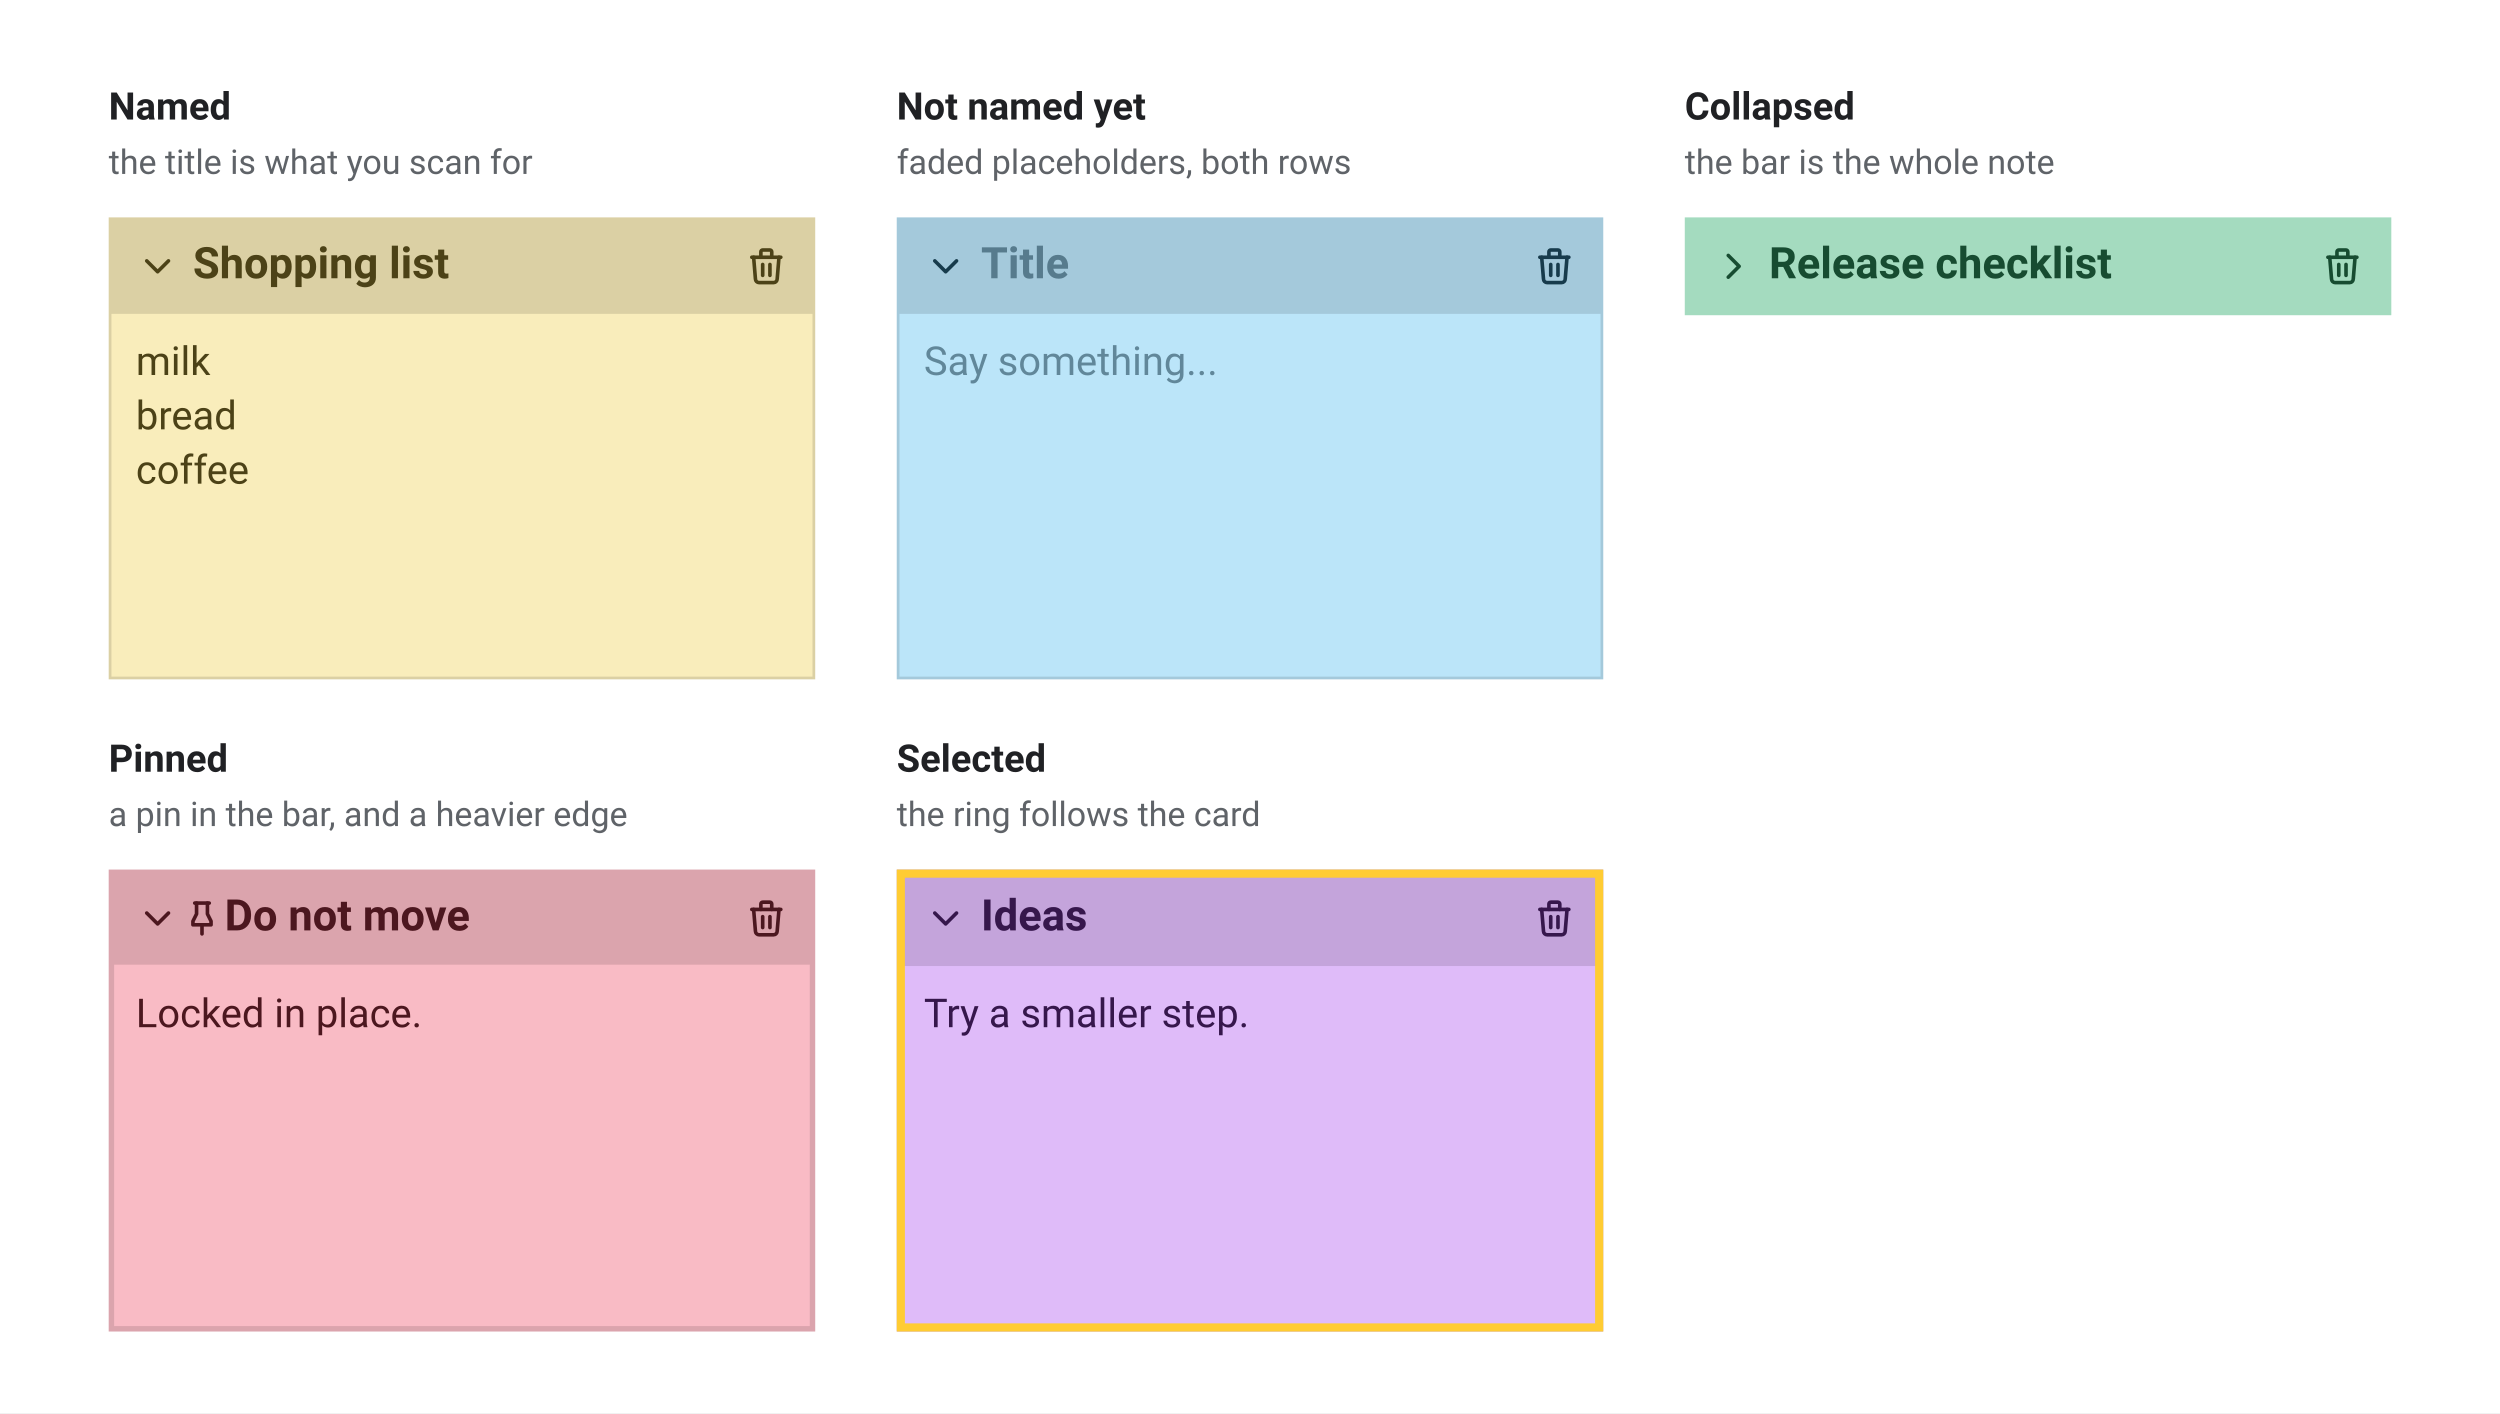
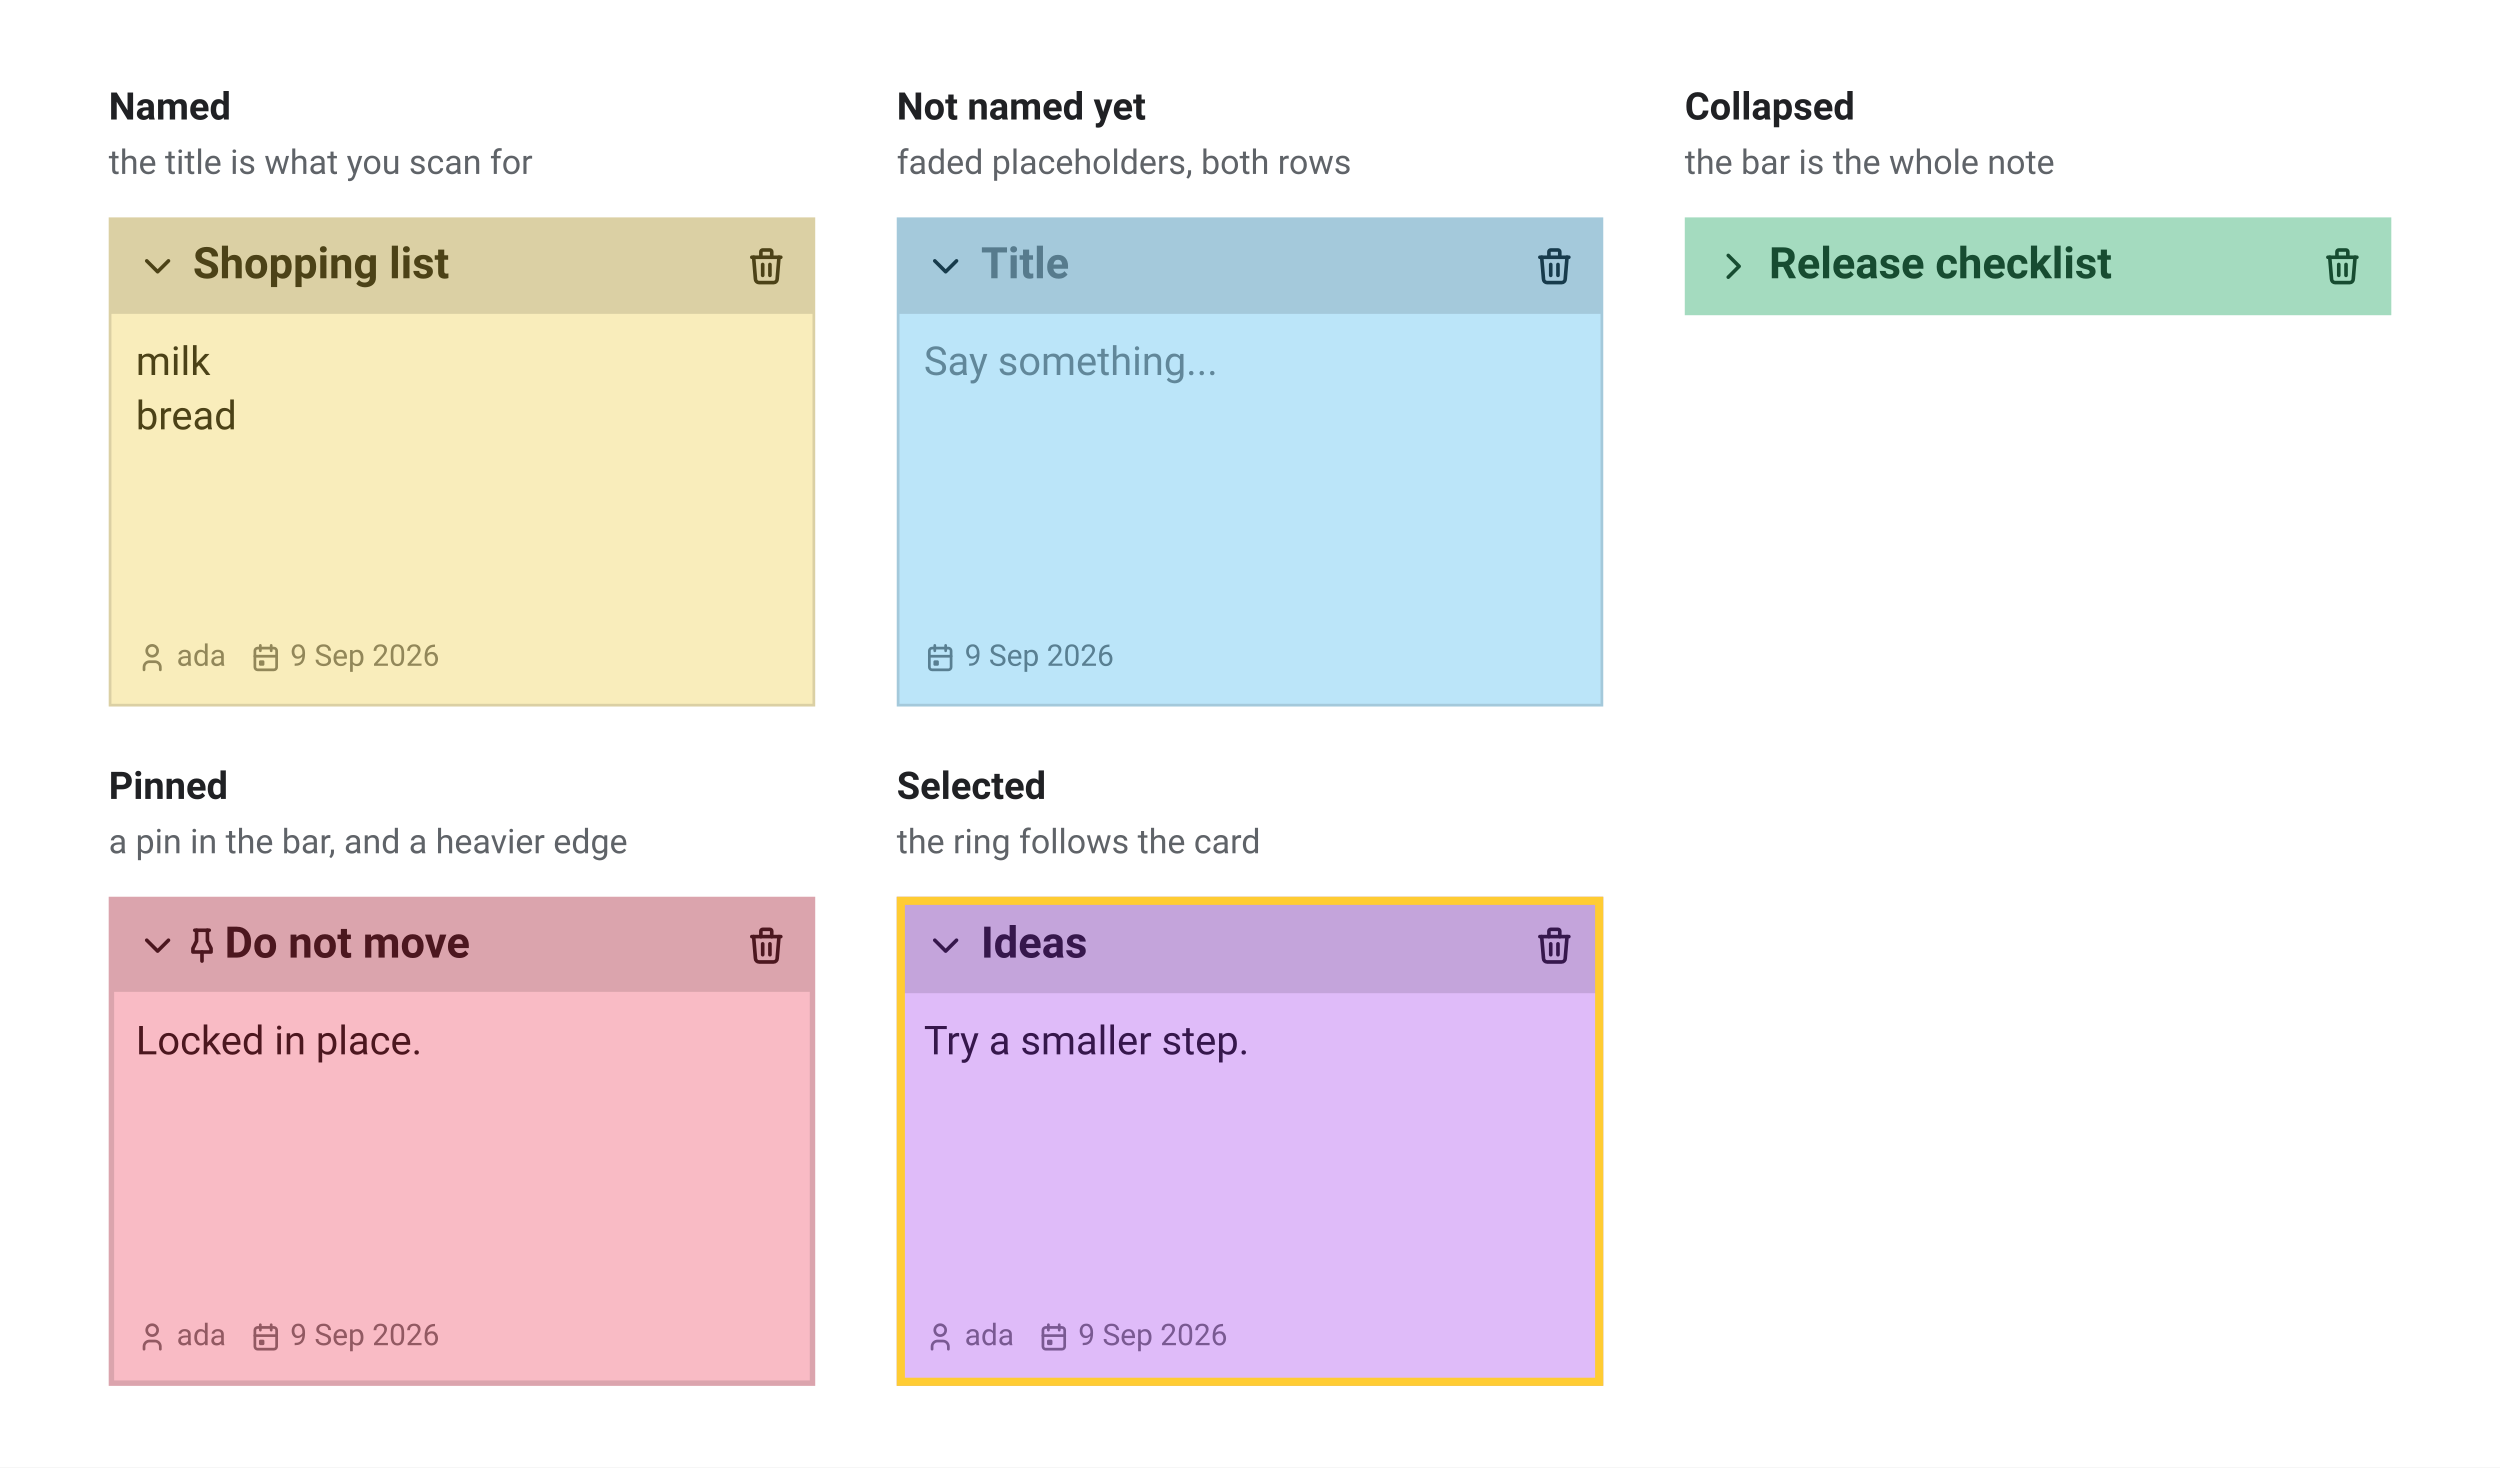
- <svg xmlns="http://www.w3.org/2000/svg" width="920" height="520" viewBox="0 0 920 520" font-family="system-ui, -apple-system, 'Segoe UI', Roboto, Helvetica, Arial, sans-serif">
-   <rect width="920" height="520" fill="#ffffff" />
+ <svg xmlns="http://www.w3.org/2000/svg" width="920" height="540" viewBox="0 0 920 540" font-family="system-ui, -apple-system, 'Segoe UI', Roboto, Helvetica, Arial, sans-serif">
+   <rect width="920" height="540" fill="#ffffff" />
  <text x="40" y="44" font-size="14" fill="#202124" font-weight="600">Named</text>
  <text x="40" y="64" font-size="12.5" fill="#5f6368">the title is what you scan for</text>
  <g transform="translate(40, 80)">
-     <rect x="0.5" y="0.5" width="259" height="169" fill="#f9edbb" stroke="#dbd0a4" stroke-width="1" />
+     <rect x="0.5" y="0.5" width="259" height="179" fill="#f9edbb" stroke="#dbd0a4" stroke-width="1" />
    <rect x="0.5" y="0.5" width="259" height="35" fill="#dbd0a4" />
-     <g transform="translate(10.0, 10.0) scale(0.6667)" fill="none" stroke="#4c4217" stroke-width="2" stroke-linecap="round" stroke-linejoin="round">
-       <g>
-         <path d="M6 9l6 6l6 -6" />
-       </g>
+     <g transform="translate(10.000, 10.000) scale(0.6667)" fill="none" stroke="#4c4217" stroke-width="2" stroke-linecap="round" stroke-linejoin="round">
+       <path d="M6 9l6 6l6 -6" />
    </g>
-     <g transform="translate(234.0, 10.0) scale(0.6667)" fill="none" stroke="#4c4217" stroke-width="2" stroke-linecap="round" stroke-linejoin="round">
-       <g>
-         <path d="M4 7l16 0" />
-         <path d="M10 11l0 6" />
-         <path d="M14 11l0 6" />
-         <path d="M5 7l1 12a2 2 0 0 0 2 2h8a2 2 0 0 0 2 -2l1 -12" />
-         <path d="M9 7v-3a1 1 0 0 1 1 -1h4a1 1 0 0 1 1 1v3" />
-       </g>
+     <g transform="translate(234.000, 10.000) scale(0.6667)" fill="none" stroke="#4c4217" stroke-width="2" stroke-linecap="round" stroke-linejoin="round">
+       <path d="M4 7l16 0" />
+       <path d="M10 11l0 6" />
+       <path d="M14 11l0 6" />
+       <path d="M5 7l1 12a2 2 0 0 0 2 2h8a2 2 0 0 0 2 -2l1 -12" />
+       <path d="M9 7v-3a1 1 0 0 1 1 -1h4a1 1 0 0 1 1 1v3" />
    </g>
    <text x="31.000" y="18.0" font-size="16" font-weight="bold" fill="#4c4217" dominant-baseline="middle">Shopping list</text>
    <text x="10" y="58" font-size="14.67" fill="#4c4217">milk</text>
    <text x="10" y="78" font-size="14.67" fill="#4c4217">bread</text>
-     <text x="10" y="98" font-size="14.67" fill="#4c4217">coffee</text>
+     <g transform="translate(10.000, 156.000) scale(0.5)" fill="none" stroke="#4c4217" stroke-width="2" stroke-linecap="round" stroke-linejoin="round" opacity="0.6">
+       <path d="M8 7a4 4 0 1 0 8 0a4 4 0 0 0 -8 0" />
+       <path d="M6 21v-2a4 4 0 0 1 4 -4h4a4 4 0 0 1 4 4v2" />
+     </g>
+     <text x="25" y="162.0" font-size="11" fill="#4c4217" opacity="0.6" dominant-baseline="middle">ada</text>
+     <g transform="translate(51.800, 156.000) scale(0.5)" fill="none" stroke="#4c4217" stroke-width="2" stroke-linecap="round" stroke-linejoin="round" opacity="0.6">
+       <path d="M4 7a2 2 0 0 1 2 -2h12a2 2 0 0 1 2 2v12a2 2 0 0 1 -2 2h-12a2 2 0 0 1 -2 -2l0 -12" />
+       <path d="M16 3l0 4" />
+       <path d="M8 3l0 4" />
+       <path d="M4 11l16 0" />
+       <path d="M8 15h2v2h-2l0 -2" />
+     </g>
+     <text x="66.8" y="162.0" font-size="11" fill="#4c4217" opacity="0.6" dominant-baseline="middle">9 Sep 2026</text>
  </g>
  <text x="330" y="44" font-size="14" fill="#202124" font-weight="600">Not named yet</text>
  <text x="330" y="64" font-size="12.5" fill="#5f6368">faded placeholders, both rows</text>
  <g transform="translate(330, 80)">
-     <rect x="0.5" y="0.5" width="259" height="169" fill="#bbe5f9" stroke="#a4c9db" stroke-width="1" />
+     <rect x="0.5" y="0.5" width="259" height="179" fill="#bbe5f9" stroke="#a4c9db" stroke-width="1" />
    <rect x="0.5" y="0.5" width="259" height="35" fill="#a4c9db" />
-     <g transform="translate(10.0, 10.0) scale(0.6667)" fill="none" stroke="#173b4c" stroke-width="2" stroke-linecap="round" stroke-linejoin="round">
-       <g>
-         <path d="M6 9l6 6l6 -6" />
-       </g>
+     <g transform="translate(10.000, 10.000) scale(0.6667)" fill="none" stroke="#173b4c" stroke-width="2" stroke-linecap="round" stroke-linejoin="round">
+       <path d="M6 9l6 6l6 -6" />
    </g>
-     <g transform="translate(234.0, 10.0) scale(0.6667)" fill="none" stroke="#173b4c" stroke-width="2" stroke-linecap="round" stroke-linejoin="round">
-       <g>
-         <path d="M4 7l16 0" />
-         <path d="M10 11l0 6" />
-         <path d="M14 11l0 6" />
-         <path d="M5 7l1 12a2 2 0 0 0 2 2h8a2 2 0 0 0 2 -2l1 -12" />
-         <path d="M9 7v-3a1 1 0 0 1 1 -1h4a1 1 0 0 1 1 1v3" />
-       </g>
+     <g transform="translate(234.000, 10.000) scale(0.6667)" fill="none" stroke="#173b4c" stroke-width="2" stroke-linecap="round" stroke-linejoin="round">
+       <path d="M4 7l16 0" />
+       <path d="M10 11l0 6" />
+       <path d="M14 11l0 6" />
+       <path d="M5 7l1 12a2 2 0 0 0 2 2h8a2 2 0 0 0 2 -2l1 -12" />
+       <path d="M9 7v-3a1 1 0 0 1 1 -1h4a1 1 0 0 1 1 1v3" />
    </g>
    <text x="31.000" y="18.0" font-size="16" font-weight="bold" fill="#173b4c" opacity="0.55" dominant-baseline="middle">Title</text>
    <text x="10" y="58" font-size="14.67" fill="#173b4c" opacity="0.55">Say something...</text>
+     <g transform="translate(10.000, 156.000) scale(0.5)" fill="none" stroke="#173b4c" stroke-width="2" stroke-linecap="round" stroke-linejoin="round" opacity="0.6">
+       <path d="M4 7a2 2 0 0 1 2 -2h12a2 2 0 0 1 2 2v12a2 2 0 0 1 -2 2h-12a2 2 0 0 1 -2 -2l0 -12" />
+       <path d="M16 3l0 4" />
+       <path d="M8 3l0 4" />
+       <path d="M4 11l16 0" />
+       <path d="M8 15h2v2h-2l0 -2" />
+     </g>
+     <text x="25" y="162.0" font-size="11" fill="#173b4c" opacity="0.6" dominant-baseline="middle">9 Sep 2026</text>
  </g>
  <text x="620" y="44" font-size="14" fill="#202124" font-weight="600">Collapsed</text>
  <text x="620" y="64" font-size="12.5" fill="#5f6368">the bar is the whole note</text>
  <g transform="translate(620, 80)">
    <rect x="0.5" y="0.5" width="259" height="35" fill="#bbf9da" stroke="#a4dbbf" stroke-width="1" />
    <rect x="0.5" y="0.5" width="259" height="35" fill="#a4dbbf" />
-     <g transform="translate(10.0, 10.0) scale(0.6667)" fill="none" stroke="#174c31" stroke-width="2" stroke-linecap="round" stroke-linejoin="round">
+     <g transform="translate(10.000, 10.000) scale(0.6667)" fill="none" stroke="#174c31" stroke-width="2" stroke-linecap="round" stroke-linejoin="round">
      <g transform="rotate(-90 12 12)">
        <path d="M6 9l6 6l6 -6" />
      </g>
    </g>
-     <g transform="translate(234.0, 10.0) scale(0.6667)" fill="none" stroke="#174c31" stroke-width="2" stroke-linecap="round" stroke-linejoin="round">
-       <g>
-         <path d="M4 7l16 0" />
-         <path d="M10 11l0 6" />
-         <path d="M14 11l0 6" />
-         <path d="M5 7l1 12a2 2 0 0 0 2 2h8a2 2 0 0 0 2 -2l1 -12" />
-         <path d="M9 7v-3a1 1 0 0 1 1 -1h4a1 1 0 0 1 1 1v3" />
-       </g>
+     <g transform="translate(234.000, 10.000) scale(0.6667)" fill="none" stroke="#174c31" stroke-width="2" stroke-linecap="round" stroke-linejoin="round">
+       <path d="M4 7l16 0" />
+       <path d="M10 11l0 6" />
+       <path d="M14 11l0 6" />
+       <path d="M5 7l1 12a2 2 0 0 0 2 2h8a2 2 0 0 0 2 -2l1 -12" />
+       <path d="M9 7v-3a1 1 0 0 1 1 -1h4a1 1 0 0 1 1 1v3" />
    </g>
    <text x="31.000" y="18.0" font-size="16" font-weight="bold" fill="#174c31" dominant-baseline="middle">Release checklist</text>
  </g>
-   <text x="40" y="284" font-size="14" fill="#202124" font-weight="600">Pinned</text>
-   <text x="40" y="304" font-size="12.5" fill="#5f6368">a pin in the bar, and a heavier edge</text>
-   <g transform="translate(40, 320)">
-     <rect x="1.0" y="1.0" width="258" height="168" fill="#f9bbc5" stroke="#dba4ad" stroke-width="2" />
+   <text x="40" y="294" font-size="14" fill="#202124" font-weight="600">Pinned</text>
+   <text x="40" y="314" font-size="12.5" fill="#5f6368">a pin in the bar, and a heavier edge</text>
+   <g transform="translate(40, 330)">
+     <rect x="1.0" y="1.0" width="258" height="178" fill="#f9bbc5" stroke="#dba4ad" stroke-width="2" />
    <rect x="1.0" y="1.0" width="258" height="34" fill="#dba4ad" />
-     <g transform="translate(10.0, 10.0) scale(0.6667)" fill="none" stroke="#4c171f" stroke-width="2" stroke-linecap="round" stroke-linejoin="round">
-       <g>
-         <path d="M6 9l6 6l6 -6" />
-       </g>
+     <g transform="translate(10.000, 10.000) scale(0.6667)" fill="none" stroke="#4c171f" stroke-width="2" stroke-linecap="round" stroke-linejoin="round">
+       <path d="M6 9l6 6l6 -6" />
    </g>
-     <g transform="translate(234.0, 10.0) scale(0.6667)" fill="none" stroke="#4c171f" stroke-width="2" stroke-linecap="round" stroke-linejoin="round">
-       <g>
-         <path d="M4 7l16 0" />
-         <path d="M10 11l0 6" />
-         <path d="M14 11l0 6" />
-         <path d="M5 7l1 12a2 2 0 0 0 2 2h8a2 2 0 0 0 2 -2l1 -12" />
-         <path d="M9 7v-3a1 1 0 0 1 1 -1h4a1 1 0 0 1 1 1v3" />
-       </g>
+     <g transform="translate(234.000, 10.000) scale(0.6667)" fill="none" stroke="#4c171f" stroke-width="2" stroke-linecap="round" stroke-linejoin="round">
+       <path d="M4 7l16 0" />
+       <path d="M10 11l0 6" />
+       <path d="M14 11l0 6" />
+       <path d="M5 7l1 12a2 2 0 0 0 2 2h8a2 2 0 0 0 2 -2l1 -12" />
+       <path d="M9 7v-3a1 1 0 0 1 1 -1h4a1 1 0 0 1 1 1v3" />
    </g>
    <g transform="translate(26.333, 9.667) scale(0.6667)" fill="none" stroke="#4c171f" stroke-width="2" stroke-linecap="round" stroke-linejoin="round">
      <path d="M9 4v6l-2 4v2h10v-2l-2 -4v-6" />
      <path d="M12 16l0 5" />
      <path d="M8 4l8 0" />
    </g>
    <text x="42.667" y="18.0" font-size="16" font-weight="bold" fill="#4c171f" dominant-baseline="middle">Do not move</text>
    <text x="10" y="58" font-size="14.67" fill="#4c171f">Locked in place.</text>
+     <g transform="translate(10.000, 156.000) scale(0.5)" fill="none" stroke="#4c171f" stroke-width="2" stroke-linecap="round" stroke-linejoin="round" opacity="0.6">
+       <path d="M8 7a4 4 0 1 0 8 0a4 4 0 0 0 -8 0" />
+       <path d="M6 21v-2a4 4 0 0 1 4 -4h4a4 4 0 0 1 4 4v2" />
+     </g>
+     <text x="25" y="162.0" font-size="11" fill="#4c171f" opacity="0.6" dominant-baseline="middle">ada</text>
+     <g transform="translate(51.800, 156.000) scale(0.5)" fill="none" stroke="#4c171f" stroke-width="2" stroke-linecap="round" stroke-linejoin="round" opacity="0.6">
+       <path d="M4 7a2 2 0 0 1 2 -2h12a2 2 0 0 1 2 2v12a2 2 0 0 1 -2 2h-12a2 2 0 0 1 -2 -2l0 -12" />
+       <path d="M16 3l0 4" />
+       <path d="M8 3l0 4" />
+       <path d="M4 11l16 0" />
+       <path d="M8 15h2v2h-2l0 -2" />
+     </g>
+     <text x="66.8" y="162.0" font-size="11" fill="#4c171f" opacity="0.6" dominant-baseline="middle">9 Sep 2026</text>
  </g>
-   <text x="330" y="284" font-size="14" fill="#202124" font-weight="600">Selected</text>
-   <text x="330" y="304" font-size="12.5" fill="#5f6368">the ring follows the card</text>
-   <g transform="translate(330, 320)">
-     <rect x="0.5" y="0.5" width="259" height="169" fill="#dfbbf9" stroke="#c4a4db" stroke-width="1" />
+   <text x="330" y="294" font-size="14" fill="#202124" font-weight="600">Selected</text>
+   <text x="330" y="314" font-size="12.5" fill="#5f6368">the ring follows the card</text>
+   <g transform="translate(330, 330)">
+     <rect x="0.5" y="0.5" width="259" height="179" fill="#dfbbf9" stroke="#c4a4db" stroke-width="1" />
    <rect x="0.5" y="0.5" width="259" height="35" fill="#c4a4db" />
-     <rect x="1.5" y="1.5" width="257" height="167" fill="none" stroke="#ffcc33" stroke-width="3" />
-     <g transform="translate(10.0, 10.0) scale(0.6667)" fill="none" stroke="#36174c" stroke-width="2" stroke-linecap="round" stroke-linejoin="round">
-       <g>
-         <path d="M6 9l6 6l6 -6" />
-       </g>
+     <g transform="translate(10.000, 10.000) scale(0.6667)" fill="none" stroke="#36174c" stroke-width="2" stroke-linecap="round" stroke-linejoin="round">
+       <path d="M6 9l6 6l6 -6" />
    </g>
-     <g transform="translate(234.0, 10.0) scale(0.6667)" fill="none" stroke="#36174c" stroke-width="2" stroke-linecap="round" stroke-linejoin="round">
-       <g>
-         <path d="M4 7l16 0" />
-         <path d="M10 11l0 6" />
-         <path d="M14 11l0 6" />
-         <path d="M5 7l1 12a2 2 0 0 0 2 2h8a2 2 0 0 0 2 -2l1 -12" />
-         <path d="M9 7v-3a1 1 0 0 1 1 -1h4a1 1 0 0 1 1 1v3" />
-       </g>
+     <g transform="translate(234.000, 10.000) scale(0.6667)" fill="none" stroke="#36174c" stroke-width="2" stroke-linecap="round" stroke-linejoin="round">
+       <path d="M4 7l16 0" />
+       <path d="M10 11l0 6" />
+       <path d="M14 11l0 6" />
+       <path d="M5 7l1 12a2 2 0 0 0 2 2h8a2 2 0 0 0 2 -2l1 -12" />
+       <path d="M9 7v-3a1 1 0 0 1 1 -1h4a1 1 0 0 1 1 1v3" />
    </g>
    <text x="31.000" y="18.0" font-size="16" font-weight="bold" fill="#36174c" dominant-baseline="middle">Ideas</text>
    <text x="10" y="58" font-size="14.67" fill="#36174c">Try a smaller step.</text>
+     <g transform="translate(10.000, 156.000) scale(0.5)" fill="none" stroke="#36174c" stroke-width="2" stroke-linecap="round" stroke-linejoin="round" opacity="0.6">
+       <path d="M8 7a4 4 0 1 0 8 0a4 4 0 0 0 -8 0" />
+       <path d="M6 21v-2a4 4 0 0 1 4 -4h4a4 4 0 0 1 4 4v2" />
+     </g>
+     <text x="25" y="162.0" font-size="11" fill="#36174c" opacity="0.6" dominant-baseline="middle">ada</text>
+     <g transform="translate(51.800, 156.000) scale(0.5)" fill="none" stroke="#36174c" stroke-width="2" stroke-linecap="round" stroke-linejoin="round" opacity="0.6">
+       <path d="M4 7a2 2 0 0 1 2 -2h12a2 2 0 0 1 2 2v12a2 2 0 0 1 -2 2h-12a2 2 0 0 1 -2 -2l0 -12" />
+       <path d="M16 3l0 4" />
+       <path d="M8 3l0 4" />
+       <path d="M4 11l16 0" />
+       <path d="M8 15h2v2h-2l0 -2" />
+     </g>
+     <text x="66.8" y="162.0" font-size="11" fill="#36174c" opacity="0.6" dominant-baseline="middle">9 Sep 2026</text>
+     <rect x="1.5" y="1.5" width="257" height="177" fill="none" stroke="#ffcc33" stroke-width="3" />
  </g>
</svg>
